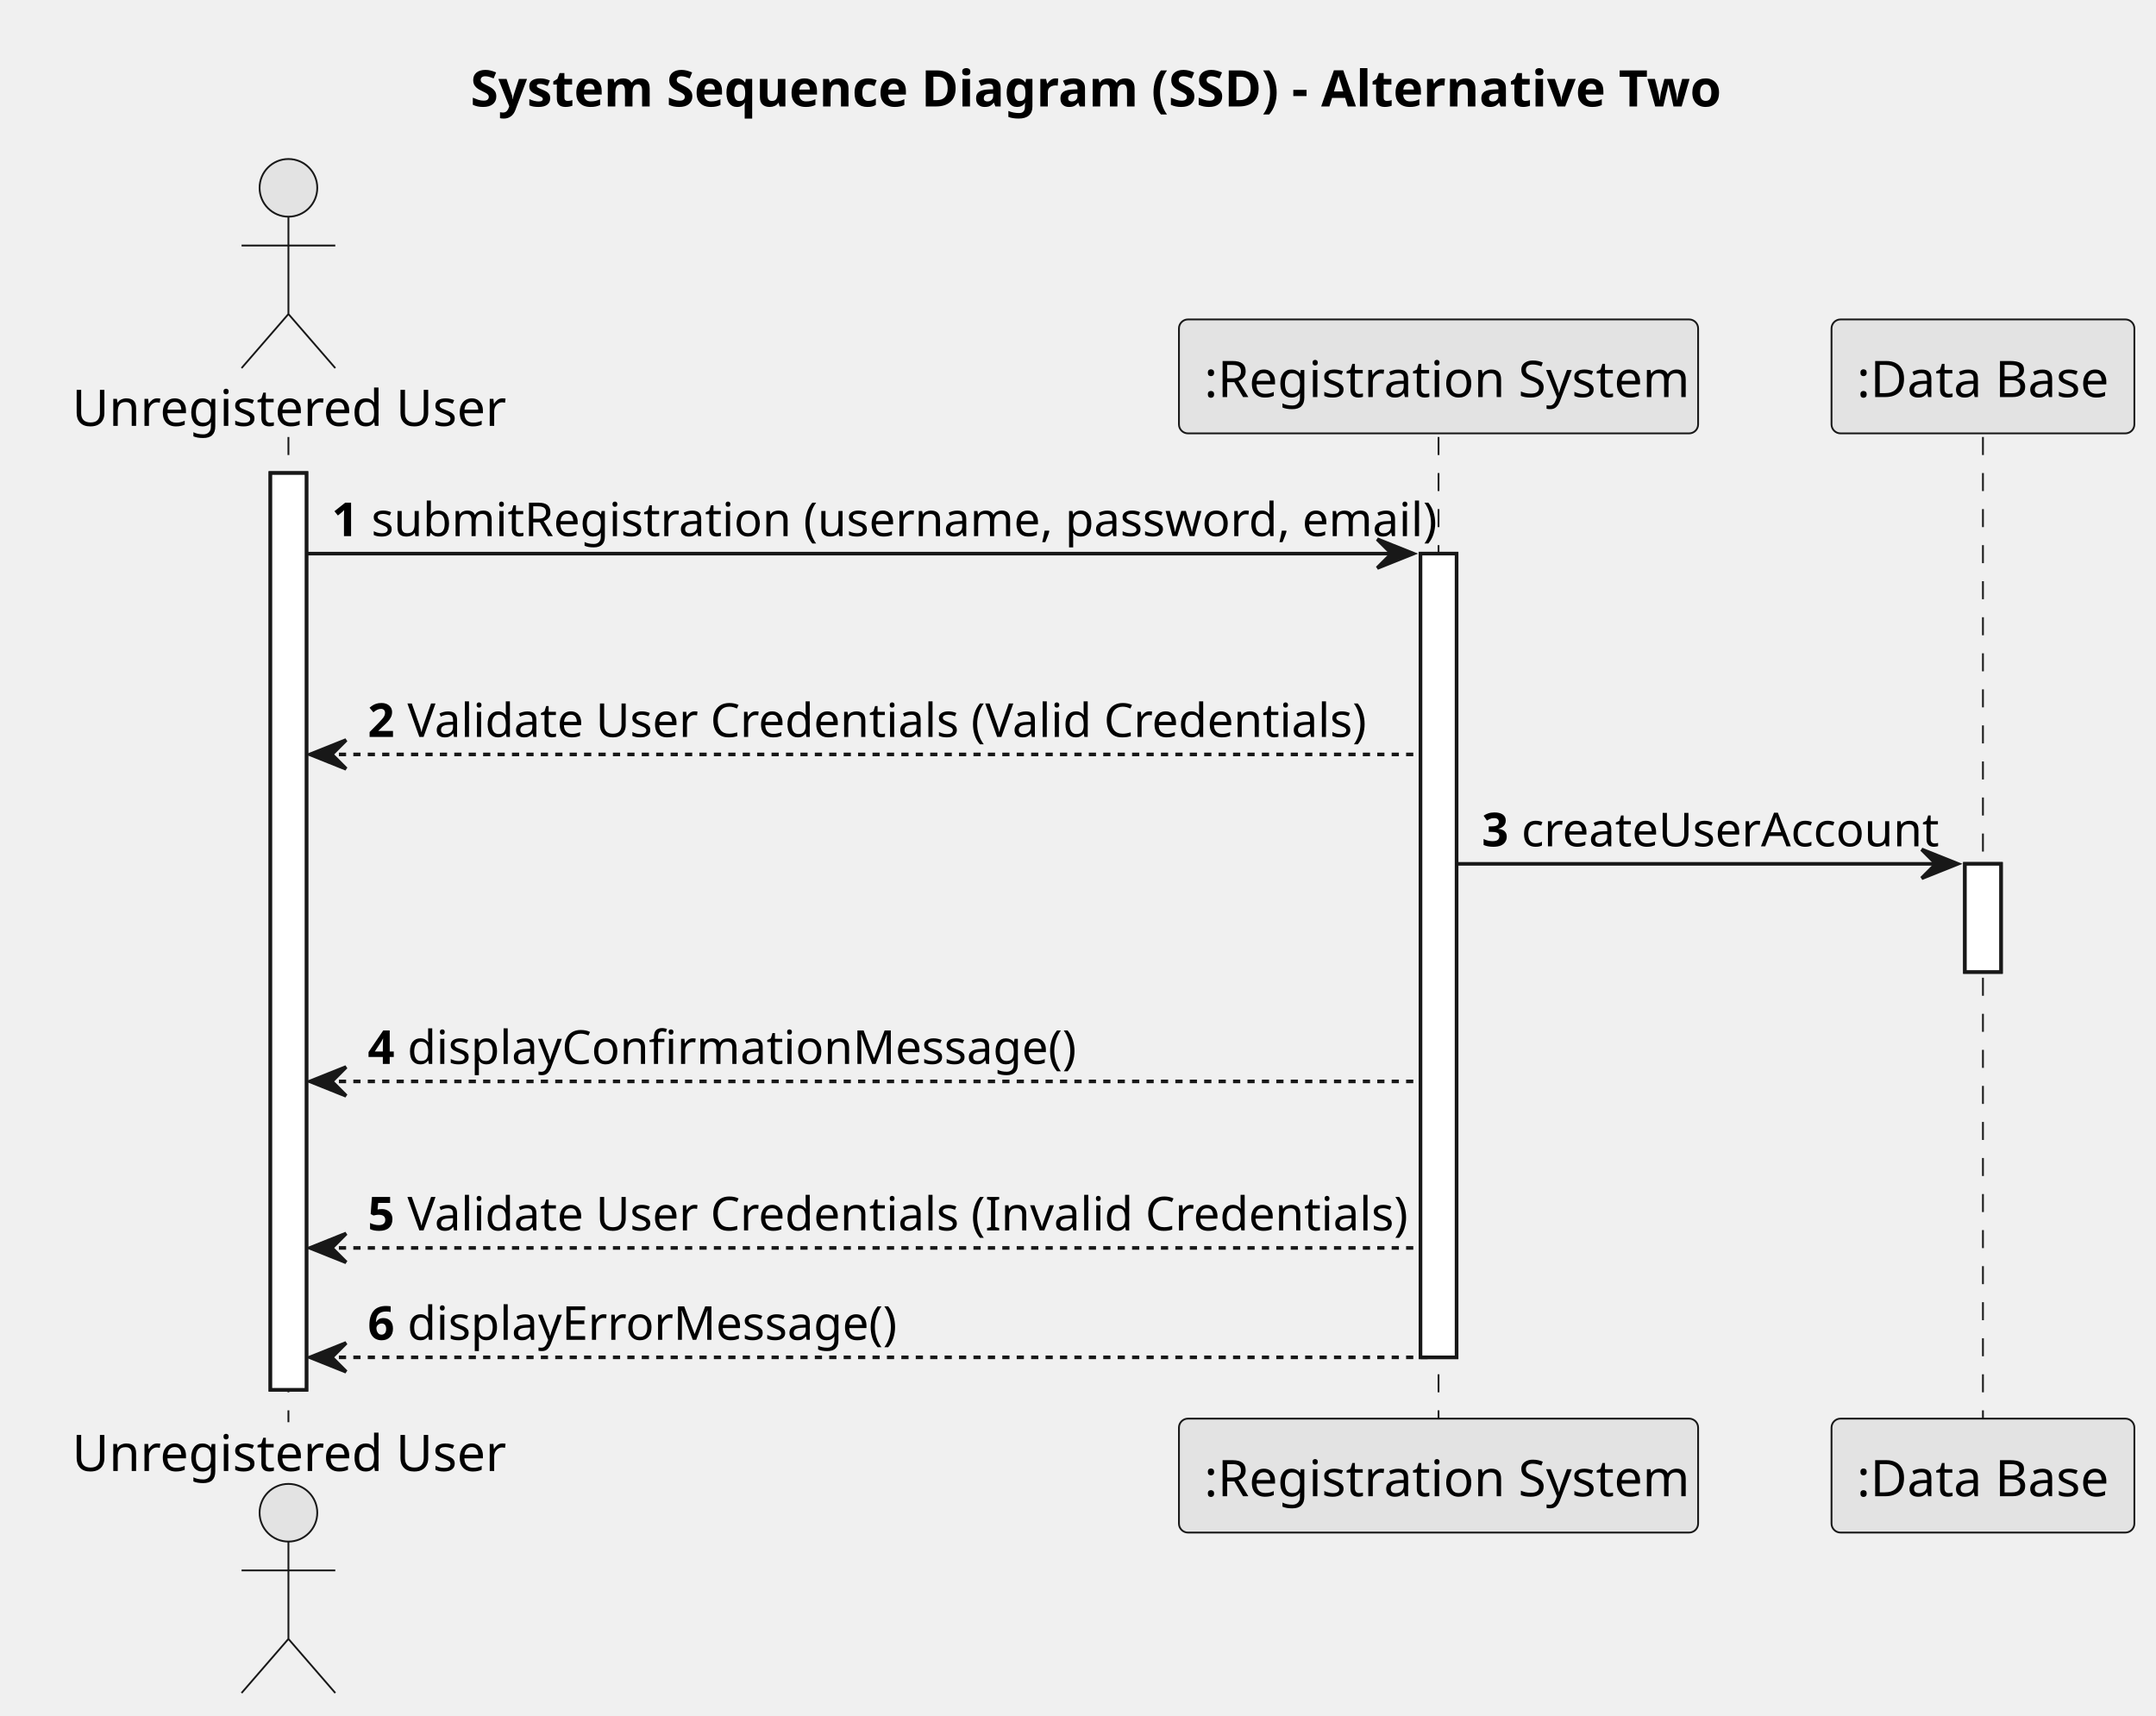
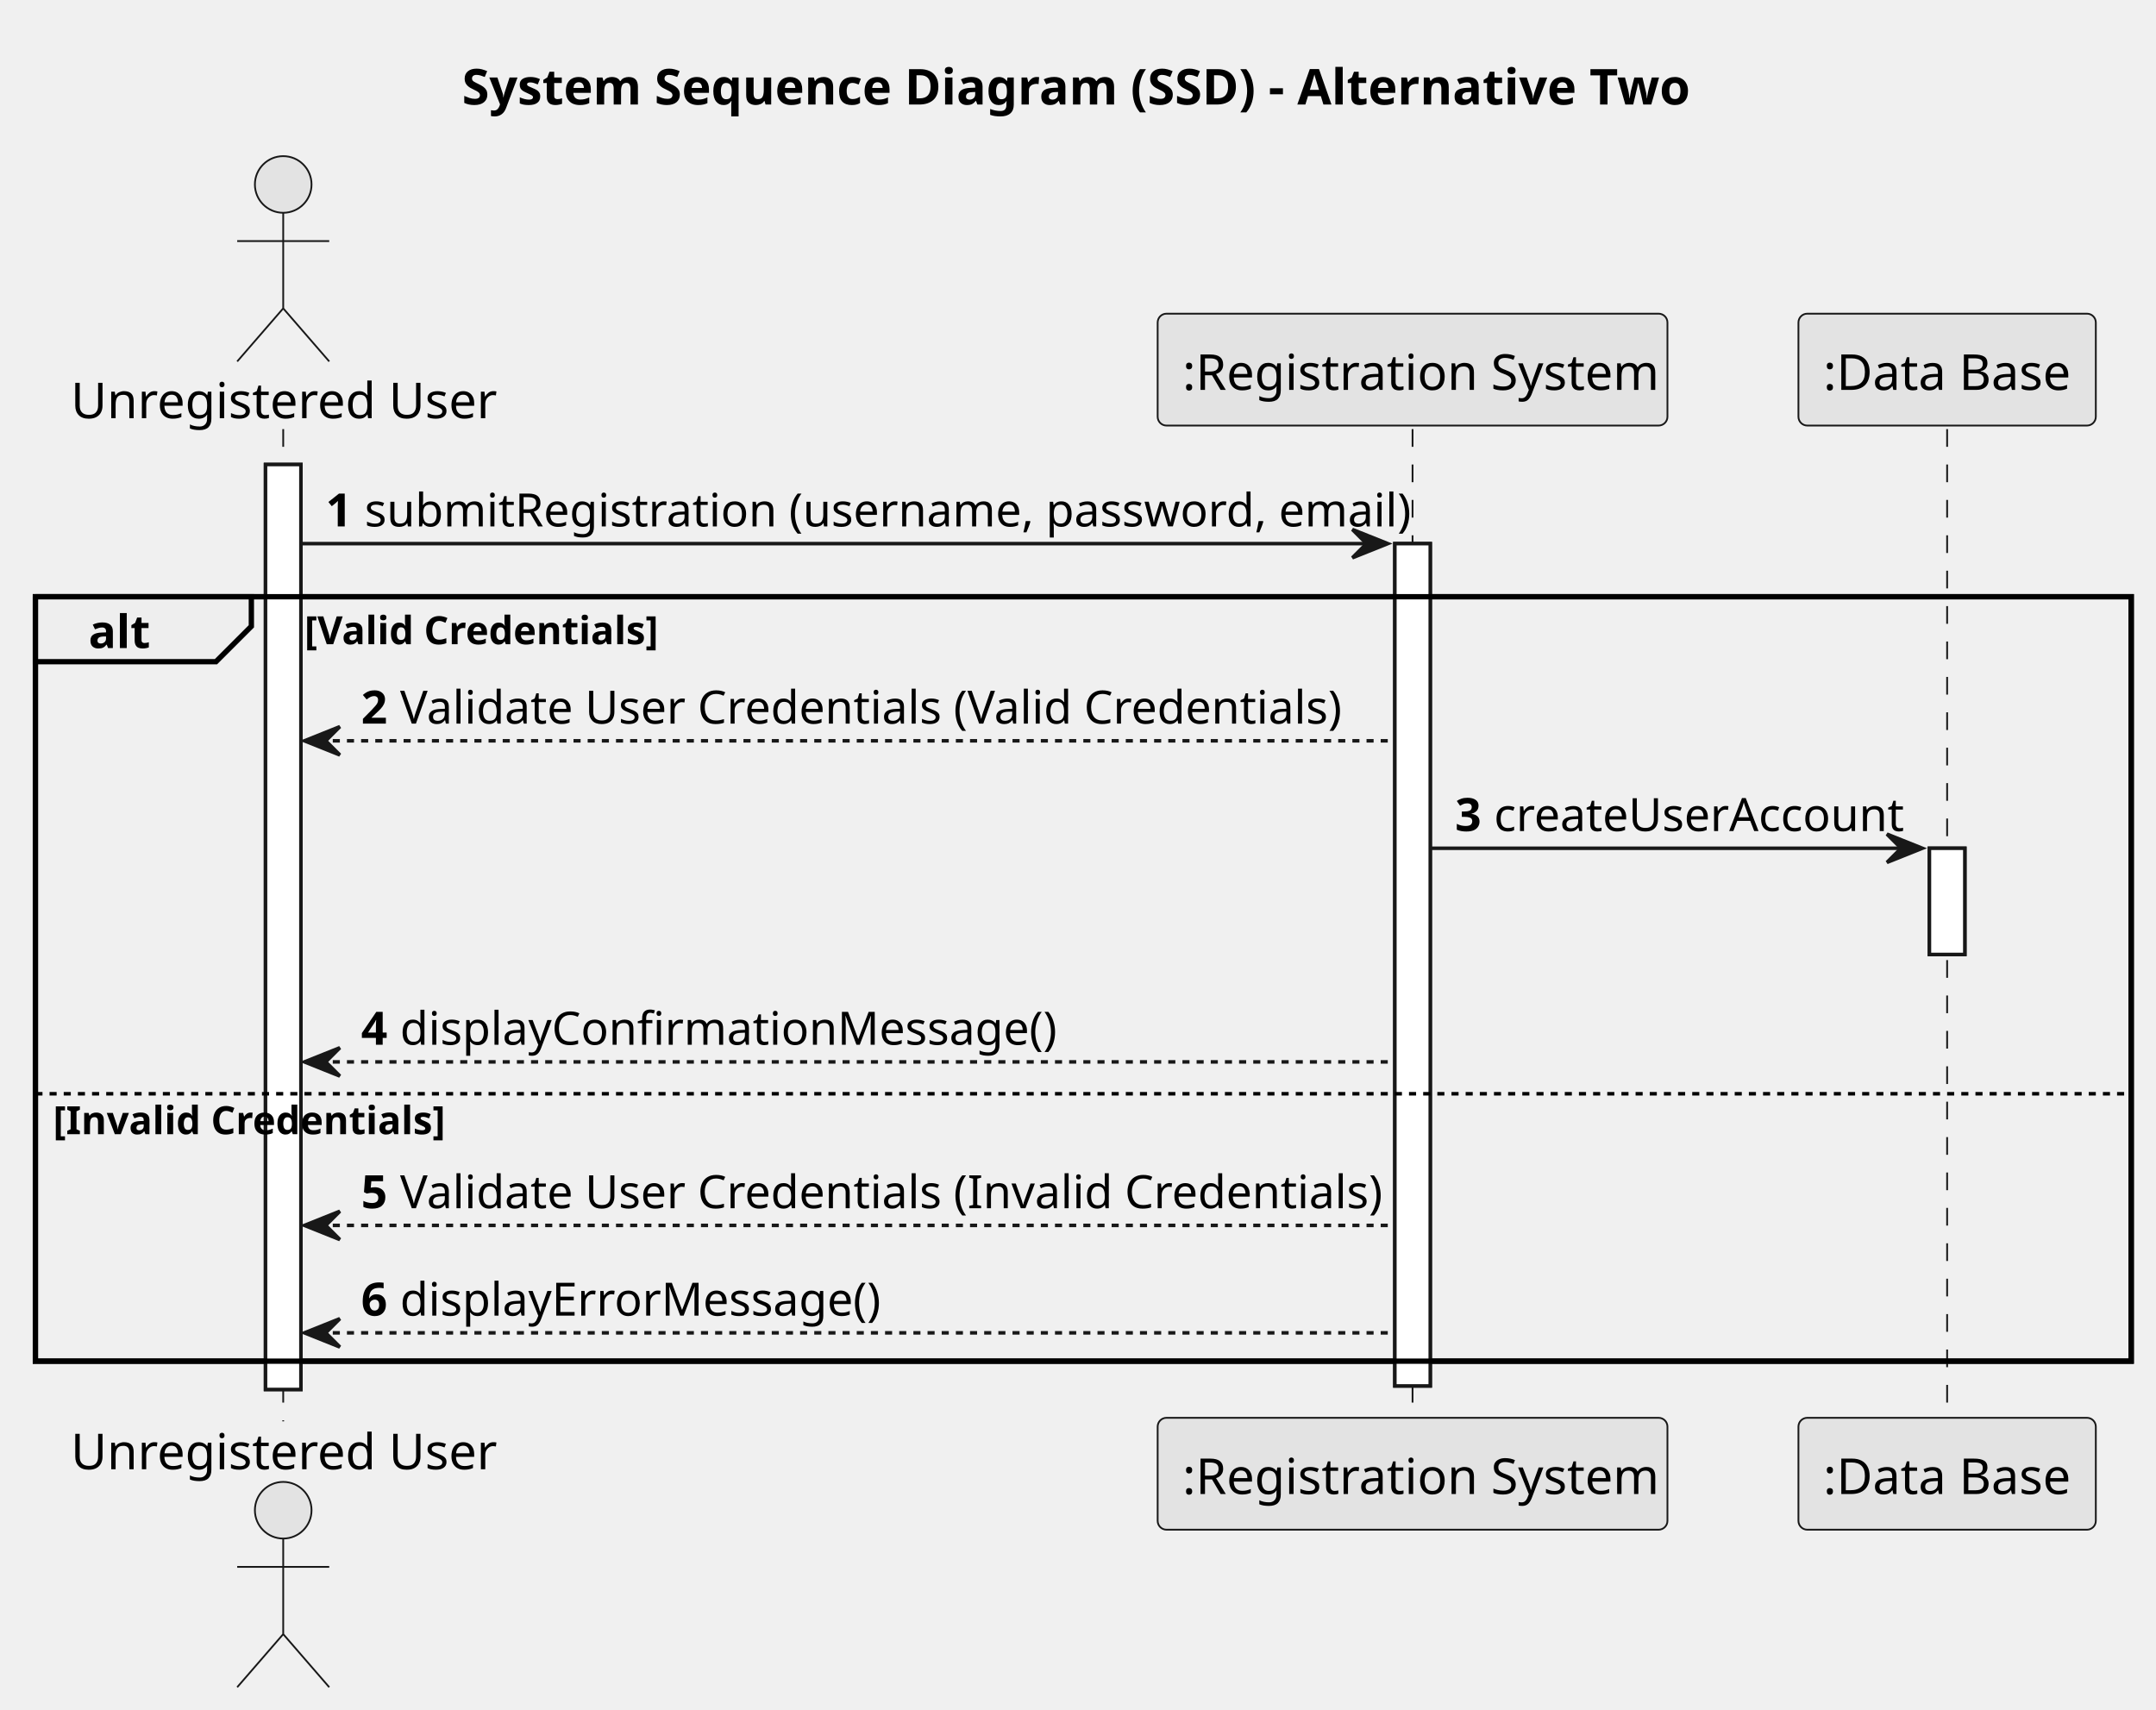
- <svg xmlns="http://www.w3.org/2000/svg" contentStyleType="text/css" height="476px" preserveAspectRatio="none" style="width:598px;height:476px;background:#FFFFFF;" version="1.1" viewBox="0 0 598 476" width="598px" zoomAndPan="magnify">
+ <svg xmlns="http://www.w3.org/2000/svg" contentStyleType="text/css" height="483px" preserveAspectRatio="none" style="width:609px;height:483px;background:#FFFFFF;" version="1.1" viewBox="0 0 609 483" width="609px" zoomAndPan="magnify">
  <defs />
  <g>
    <text fill="#000000" font-family="sans-serif" font-size="14" font-weight="bold" lengthAdjust="spacing" textLength="350" x="130.5" y="29.533">System Sequence Diagram (SSD) - Alternative Two</text>
-     <rect fill="#FFFFFF" height="254.297" style="stroke:#181818;stroke-width:1.0;" width="10" x="75" y="131.219" />
-     <rect fill="#FFFFFF" height="222.945" style="stroke:#181818;stroke-width:1.0;" width="10" x="394" y="153.57" />
+     <rect fill="#FFFFFF" height="261.297" style="stroke:#181818;stroke-width:1.0;" width="10" x="75" y="131.219" />
+     <rect fill="#FFFFFF" height="237.945" style="stroke:#181818;stroke-width:1.0;" width="10" x="394" y="153.57" />
    <rect fill="#FFFFFF" height="30" style="stroke:#181818;stroke-width:1.0;" width="10" x="545" y="239.625" />
-     <line style="stroke:#181818;stroke-width:0.5;stroke-dasharray:5.0,5.0;" x1="80" x2="80" y1="121.219" y2="394.516" />
-     <line style="stroke:#181818;stroke-width:0.5;stroke-dasharray:5.0,5.0;" x1="399" x2="399" y1="121.219" y2="394.516" />
-     <line style="stroke:#181818;stroke-width:0.5;stroke-dasharray:5.0,5.0;" x1="550" x2="550" y1="121.219" y2="394.516" />
+     <rect fill="none" height="215.945" style="stroke:#000000;stroke-width:1.5;" width="592" x="10" y="168.57" />
+     <line style="stroke:#181818;stroke-width:0.5;stroke-dasharray:5.0,5.0;" x1="80" x2="80" y1="121.219" y2="401.516" />
+     <line style="stroke:#181818;stroke-width:0.5;stroke-dasharray:5.0,5.0;" x1="399" x2="399" y1="121.219" y2="401.516" />
+     <line style="stroke:#181818;stroke-width:0.5;stroke-dasharray:5.0,5.0;" x1="550" x2="550" y1="121.219" y2="401.516" />
    <text fill="#000000" font-family="sans-serif" font-size="14" lengthAdjust="spacing" textLength="114" x="20" y="118.143">Unregistered User</text>
    <ellipse cx="80" cy="52.109" fill="#E3E3E3" rx="8" ry="8" style="stroke:#181818;stroke-width:0.5;" />
    <path d="M80,60.109 L80,87.109 M67,68.109 L93,68.109 M80,87.109 L67,102.109 M80,87.109 L93,102.109 " fill="none" style="stroke:#181818;stroke-width:0.5;" />
-     <text fill="#000000" font-family="sans-serif" font-size="14" lengthAdjust="spacing" textLength="114" x="20" y="408.049">Unregistered User</text>
-     <ellipse cx="80" cy="419.625" fill="#E3E3E3" rx="8" ry="8" style="stroke:#181818;stroke-width:0.5;" />
-     <path d="M80,427.625 L80,454.625 M67,435.625 L93,435.625 M80,454.625 L67,469.625 M80,454.625 L93,469.625 " fill="none" style="stroke:#181818;stroke-width:0.5;" />
+     <text fill="#000000" font-family="sans-serif" font-size="14" lengthAdjust="spacing" textLength="114" x="20" y="415.049">Unregistered User</text>
+     <ellipse cx="80" cy="426.625" fill="#E3E3E3" rx="8" ry="8" style="stroke:#181818;stroke-width:0.5;" />
+     <path d="M80,434.625 L80,461.625 M67,442.625 L93,442.625 M80,461.625 L67,476.625 M80,461.625 L93,476.625 " fill="none" style="stroke:#181818;stroke-width:0.5;" />
    <rect fill="#E3E3E3" height="31.609" rx="2.5" ry="2.5" style="stroke:#181818;stroke-width:0.5;" width="144" x="327" y="88.609" />
    <text fill="#000000" font-family="sans-serif" font-size="14" lengthAdjust="spacing" textLength="130" x="334" y="110.143">:Registration System</text>
-     <rect fill="#E3E3E3" height="31.609" rx="2.5" ry="2.5" style="stroke:#181818;stroke-width:0.5;" width="144" x="327" y="393.516" />
-     <text fill="#000000" font-family="sans-serif" font-size="14" lengthAdjust="spacing" textLength="130" x="334" y="415.049">:Registration System</text>
+     <rect fill="#E3E3E3" height="31.609" rx="2.5" ry="2.5" style="stroke:#181818;stroke-width:0.5;" width="144" x="327" y="400.516" />
+     <text fill="#000000" font-family="sans-serif" font-size="14" lengthAdjust="spacing" textLength="130" x="334" y="422.049">:Registration System</text>
    <rect fill="#E3E3E3" height="31.609" rx="2.5" ry="2.5" style="stroke:#181818;stroke-width:0.5;" width="84" x="508" y="88.609" />
    <text fill="#000000" font-family="sans-serif" font-size="14" lengthAdjust="spacing" textLength="70" x="515" y="110.143">:Data Base</text>
-     <rect fill="#E3E3E3" height="31.609" rx="2.5" ry="2.5" style="stroke:#181818;stroke-width:0.5;" width="84" x="508" y="393.516" />
-     <text fill="#000000" font-family="sans-serif" font-size="14" lengthAdjust="spacing" textLength="70" x="515" y="415.049">:Data Base</text>
-     <rect fill="#FFFFFF" height="254.297" style="stroke:#181818;stroke-width:1.0;" width="10" x="75" y="131.219" />
-     <rect fill="#FFFFFF" height="222.945" style="stroke:#181818;stroke-width:1.0;" width="10" x="394" y="153.57" />
+     <rect fill="#E3E3E3" height="31.609" rx="2.5" ry="2.5" style="stroke:#181818;stroke-width:0.5;" width="84" x="508" y="400.516" />
+     <text fill="#000000" font-family="sans-serif" font-size="14" lengthAdjust="spacing" textLength="70" x="515" y="422.049">:Data Base</text>
+     <rect fill="#FFFFFF" height="261.297" style="stroke:#181818;stroke-width:1.0;" width="10" x="75" y="131.219" />
+     <rect fill="#FFFFFF" height="237.945" style="stroke:#181818;stroke-width:1.0;" width="10" x="394" y="153.57" />
    <rect fill="#FFFFFF" height="30" style="stroke:#181818;stroke-width:1.0;" width="10" x="545" y="239.625" />
    <polygon fill="#181818" points="382,149.57,392,153.57,382,157.57,386,153.57" style="stroke:#181818;stroke-width:1.0;" />
    <line style="stroke:#181818;stroke-width:1.0;" x1="85" x2="388" y1="153.57" y2="153.57" />
    <text fill="#000000" font-family="sans-serif" font-size="13" font-weight="bold" lengthAdjust="spacing" textLength="7" x="92" y="148.714">1</text>
    <text fill="#000000" font-family="sans-serif" font-size="13" lengthAdjust="spacing" textLength="279" x="103" y="148.714">submitRegistration (username, password, email)</text>
+     <path d="M10,168.57 L71,168.57 L71,176.922 L61,186.922 L10,186.922 L10,168.57 " fill="#EEEEEE" style="stroke:#000000;stroke-width:1.5;" />
+     <rect fill="none" height="215.945" style="stroke:#000000;stroke-width:1.5;" width="592" x="10" y="168.57" />
+     <text fill="#000000" font-family="sans-serif" font-size="13" font-weight="bold" lengthAdjust="spacing" textLength="16" x="25" y="183.065">alt</text>
+     <text fill="#000000" font-family="sans-serif" font-size="11" font-weight="bold" lengthAdjust="spacing" textLength="102" x="86" y="181.989">[Valid Credentials]</text>
    <polygon fill="#181818" points="96,205.273,86,209.273,96,213.273,92,209.273" style="stroke:#181818;stroke-width:1.0;" />
    <line style="stroke:#181818;stroke-width:1.0;stroke-dasharray:2.0,2.0;" x1="90" x2="393" y1="209.273" y2="209.273" />
    <text fill="#000000" font-family="sans-serif" font-size="13" font-weight="bold" lengthAdjust="spacing" textLength="7" x="102" y="204.417">2</text>
    <text fill="#000000" font-family="sans-serif" font-size="13" lengthAdjust="spacing" textLength="257" x="113" y="204.417">Validate User Credentials (Valid Credentials)</text>
    <polygon fill="#181818" points="533,235.625,543,239.625,533,243.625,537,239.625" style="stroke:#181818;stroke-width:1.0;" />
    <line style="stroke:#181818;stroke-width:1.0;" x1="404" x2="539" y1="239.625" y2="239.625" />
    <text fill="#000000" font-family="sans-serif" font-size="13" font-weight="bold" lengthAdjust="spacing" textLength="7" x="411" y="234.769">3</text>
    <text fill="#000000" font-family="sans-serif" font-size="13" lengthAdjust="spacing" textLength="111" x="422" y="234.769">createUserAccount</text>
    <polygon fill="#181818" points="96,295.977,86,299.977,96,303.977,92,299.977" style="stroke:#181818;stroke-width:1.0;" />
    <line style="stroke:#181818;stroke-width:1.0;stroke-dasharray:2.0,2.0;" x1="90" x2="393" y1="299.977" y2="299.977" />
    <text fill="#000000" font-family="sans-serif" font-size="13" font-weight="bold" lengthAdjust="spacing" textLength="7" x="102" y="295.12">4</text>
    <text fill="#000000" font-family="sans-serif" font-size="13" lengthAdjust="spacing" textLength="174" x="113" y="295.12">displayConfirmationMessage()</text>
+     <line style="stroke:#000000;stroke-width:1.0;stroke-dasharray:2.0,2.0;" x1="10" x2="602" y1="308.977" y2="308.977" />
+     <text fill="#000000" font-family="sans-serif" font-size="11" font-weight="bold" lengthAdjust="spacing" textLength="110" x="15" y="320.396">[Invalid Credentials]</text>
    <polygon fill="#181818" points="96,342.164,86,346.164,96,350.164,92,346.164" style="stroke:#181818;stroke-width:1.0;" />
    <line style="stroke:#181818;stroke-width:1.0;stroke-dasharray:2.0,2.0;" x1="90" x2="393" y1="346.164" y2="346.164" />
    <text fill="#000000" font-family="sans-serif" font-size="13" font-weight="bold" lengthAdjust="spacing" textLength="7" x="102" y="341.308">5</text>
    <text fill="#000000" font-family="sans-serif" font-size="13" lengthAdjust="spacing" textLength="263" x="113" y="341.308">Validate User Credentials (Invalid Credentials)</text>
    <polygon fill="#181818" points="96,372.516,86,376.516,96,380.516,92,376.516" style="stroke:#181818;stroke-width:1.0;" />
-     <line style="stroke:#181818;stroke-width:1.0;stroke-dasharray:2.0,2.0;" x1="90" x2="398" y1="376.516" y2="376.516" />
+     <line style="stroke:#181818;stroke-width:1.0;stroke-dasharray:2.0,2.0;" x1="90" x2="393" y1="376.516" y2="376.516" />
    <text fill="#000000" font-family="sans-serif" font-size="13" font-weight="bold" lengthAdjust="spacing" textLength="7" x="102" y="371.659">6</text>
    <text fill="#000000" font-family="sans-serif" font-size="13" lengthAdjust="spacing" textLength="130" x="113" y="371.659">displayErrorMessage()</text>
  </g>
</svg>
